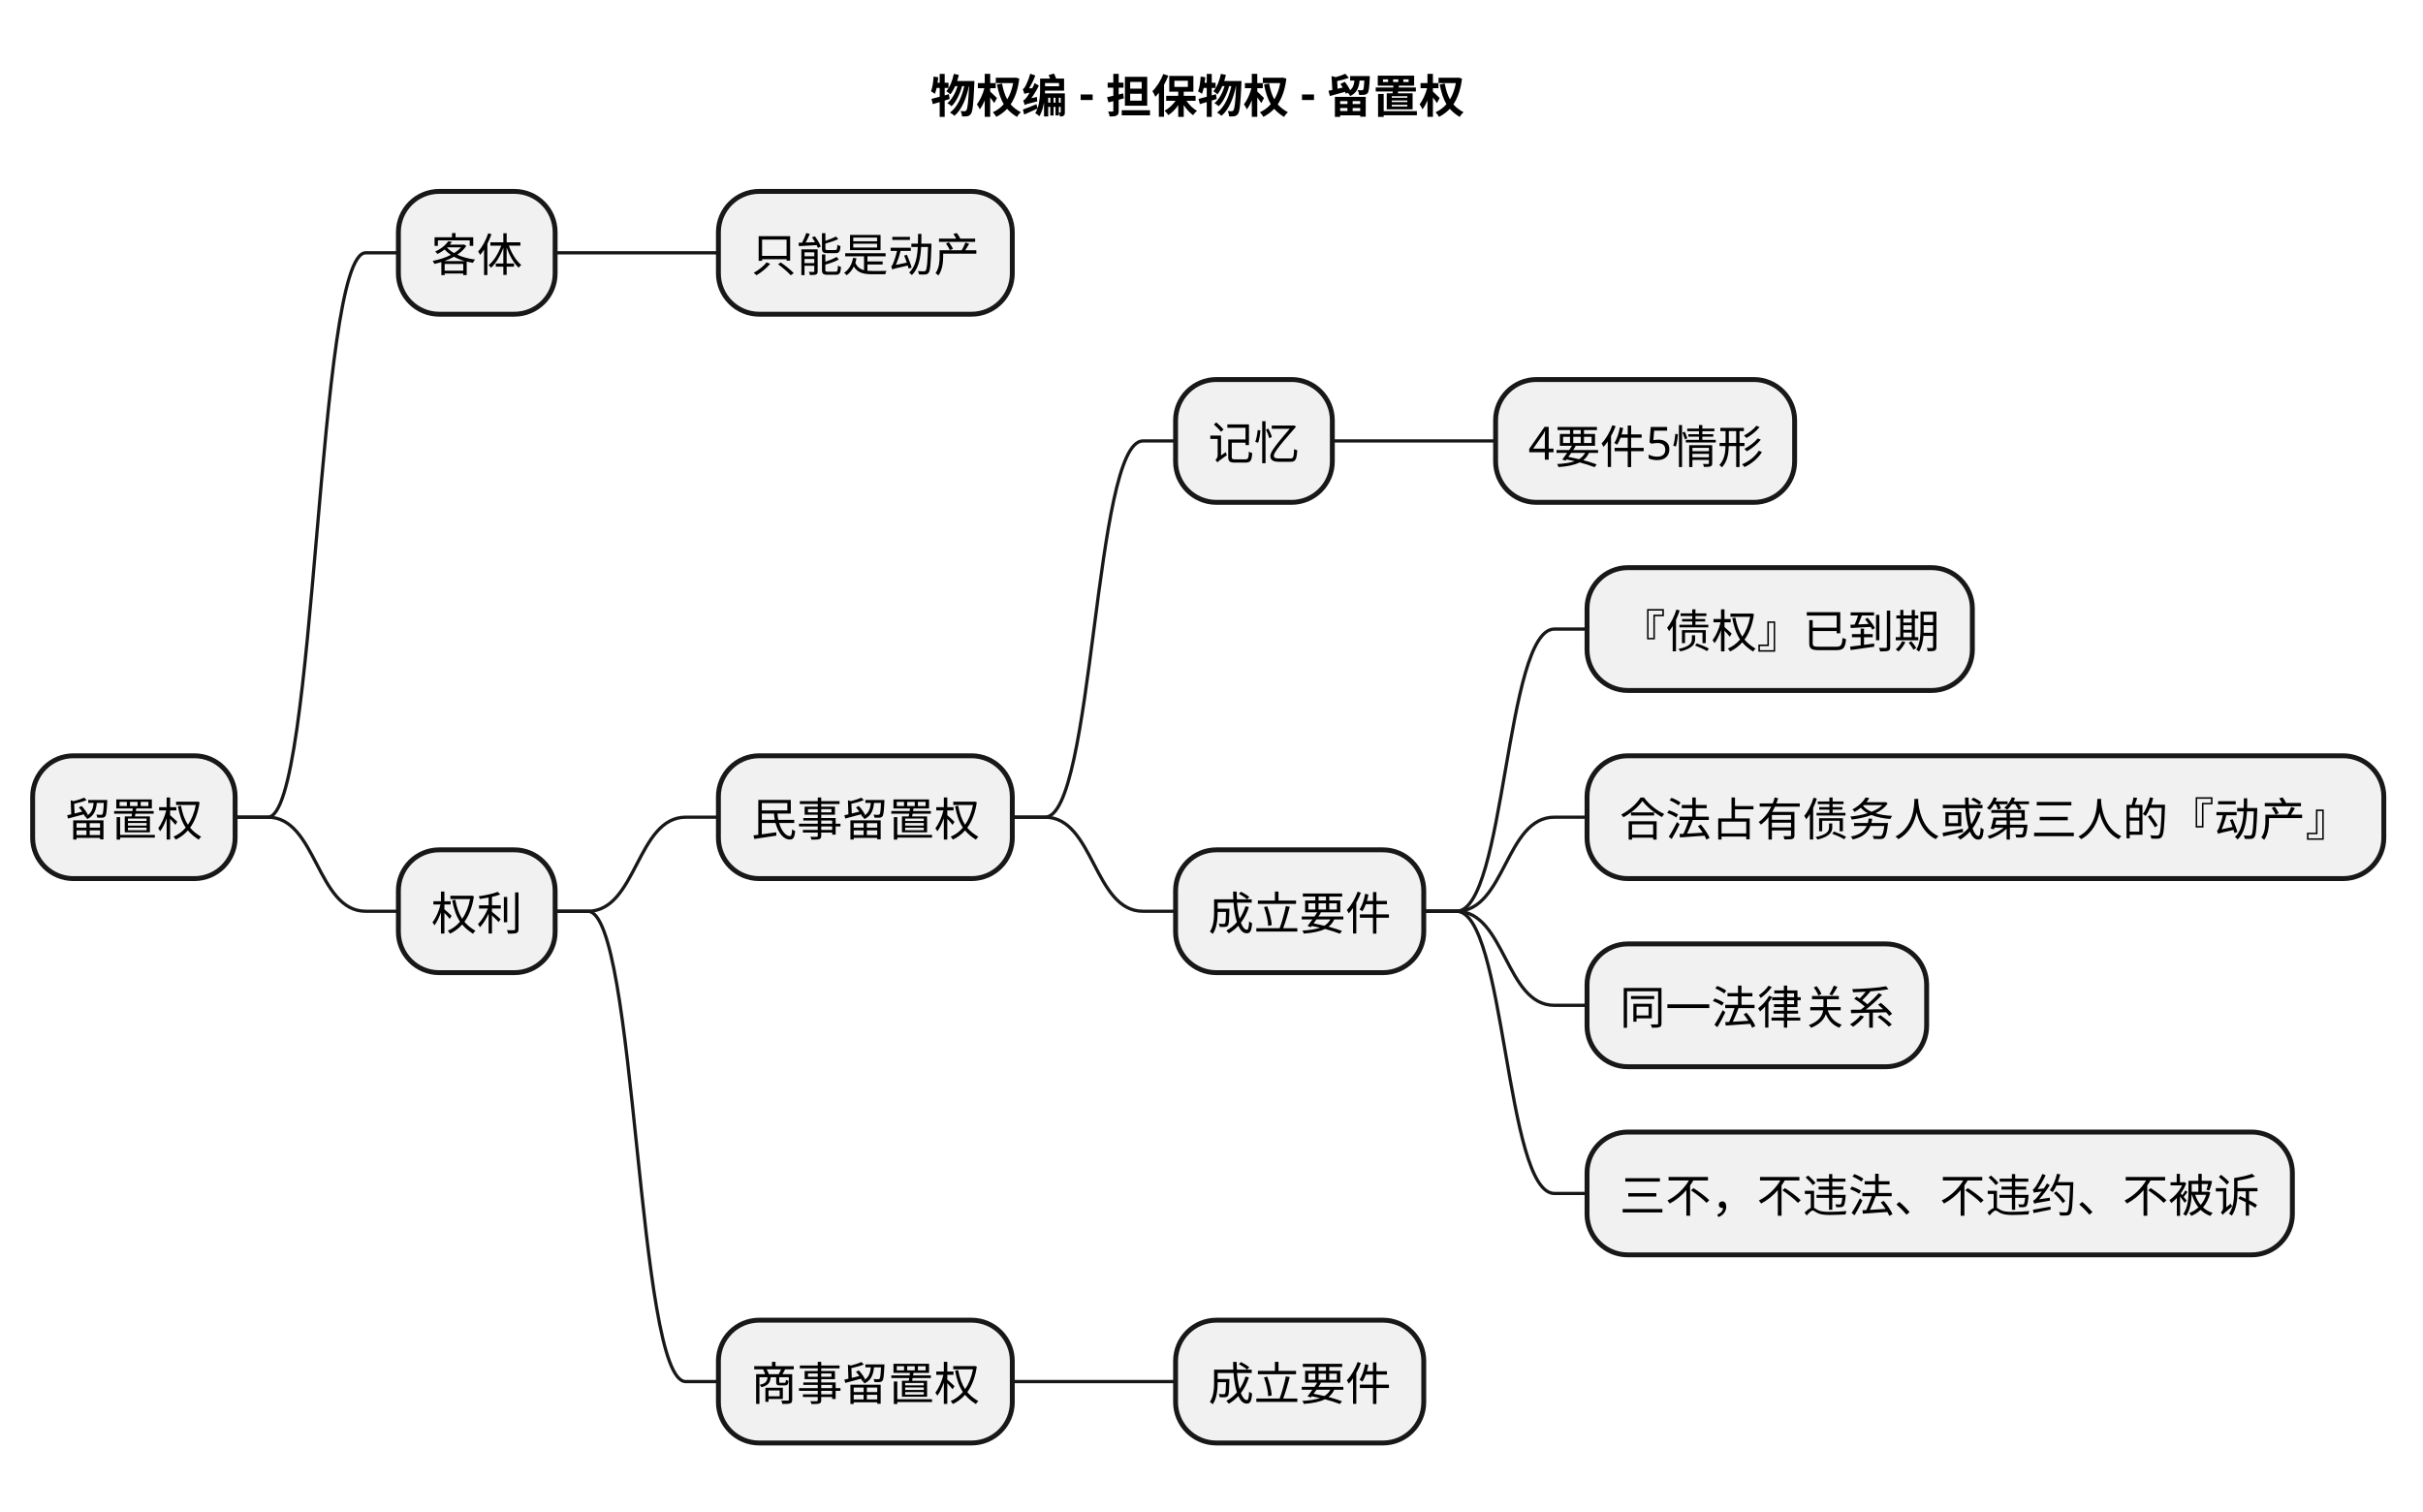
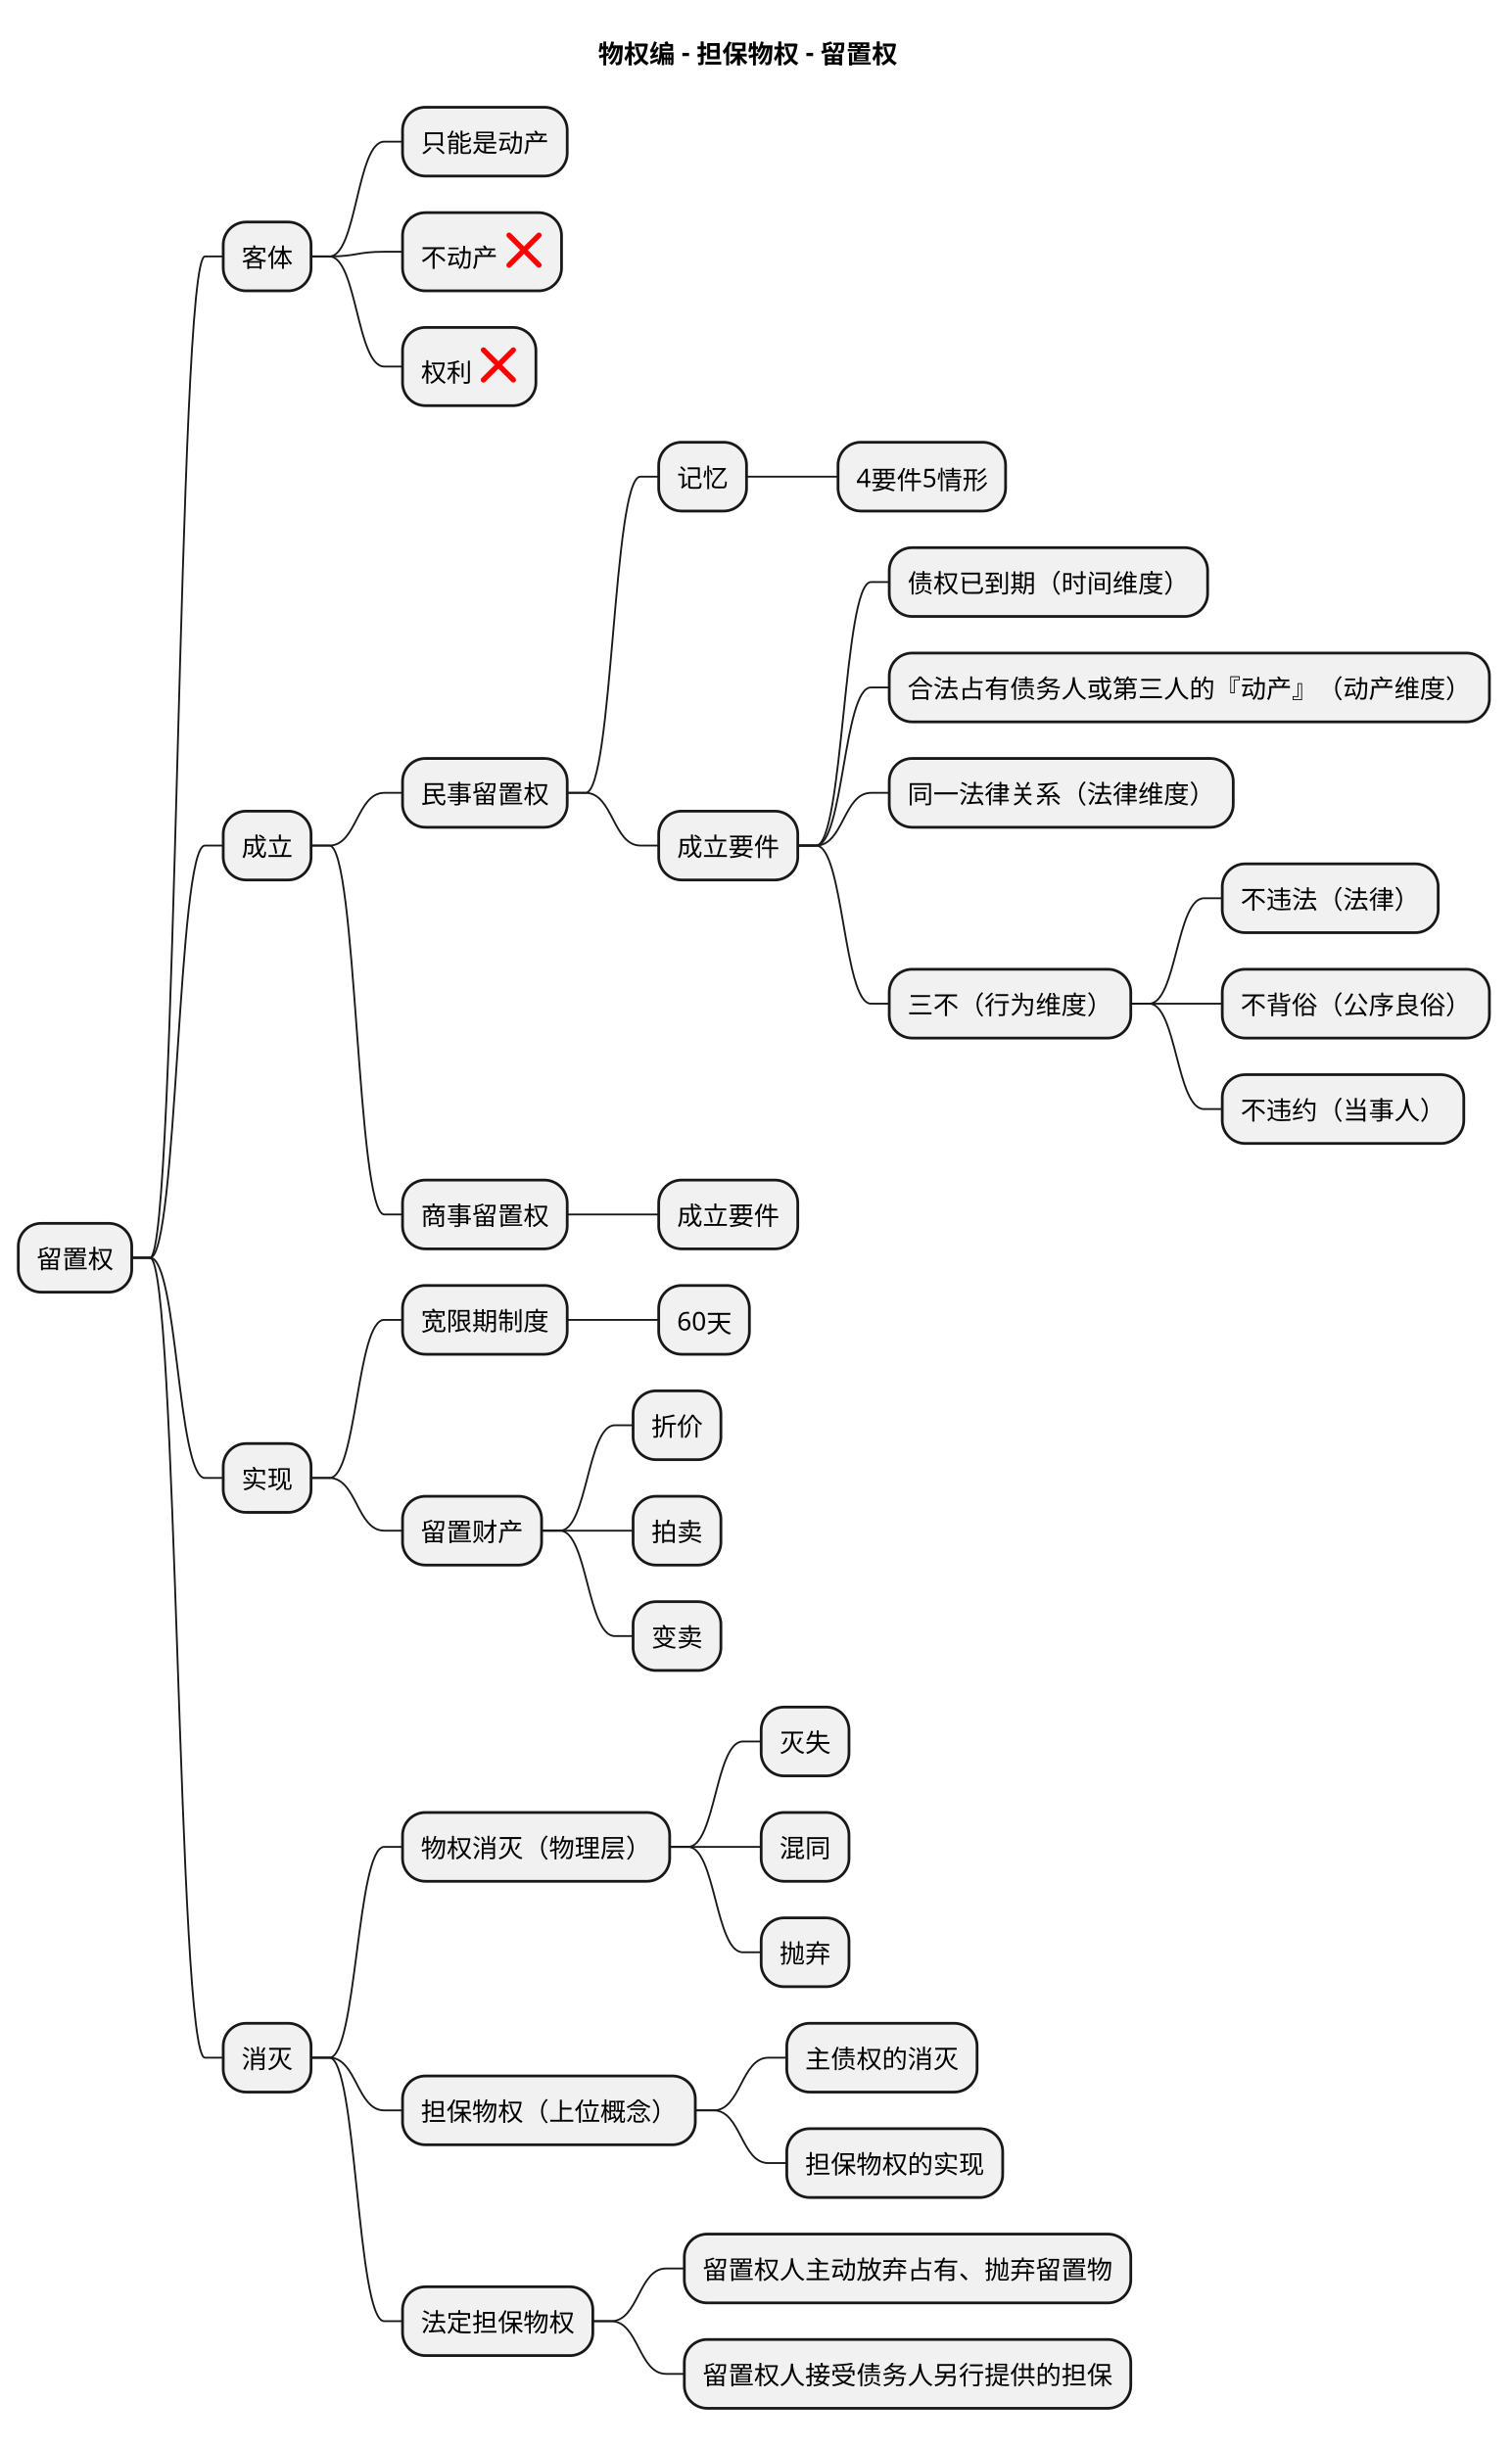
- <svg xmlns="http://www.w3.org/2000/svg" contentStyleType="text/css" height="463px" preserveAspectRatio="none" style="width:742px;height:463px;background:#FFFFFF;" version="1.1" viewBox="0 0 742 463" width="742px" zoomAndPan="magnify">
+ <svg xmlns="http://www.w3.org/2000/svg" contentStyleType="text/css" height="1338px" preserveAspectRatio="none" style="width:826px;height:1338px;background:#FFFFFF;" version="1.1" viewBox="0 0 826 1338" width="826px" zoomAndPan="magnify">
  <defs />
  <g>
-     <text fill="#000000" font-family="sans-serif" font-size="14" font-weight="bold" lengthAdjust="spacing" textLength="169.258" x="284.871" y="34.533">物权编 - 担保物权 - 留置权</text>
-     <rect fill="#F1F1F1" height="37.609" rx="12.5" ry="12.5" style="stroke:#181818;stroke-width:1.5;" width="62" x="10" y="231.438" />
-     <text fill="#000000" font-family="sans-serif" font-size="14" lengthAdjust="spacing" textLength="42" x="20" y="255.971">留置权</text>
-     <rect fill="#F1F1F1" height="37.609" rx="12.5" ry="12.5" style="stroke:#181818;stroke-width:1.5;" width="48" x="122" y="58.609" />
-     <text fill="#000000" font-family="sans-serif" font-size="14" lengthAdjust="spacing" textLength="28" x="132" y="83.143">客体</text>
+     <text fill="#000000" font-family="sans-serif" font-size="14" font-weight="bold" lengthAdjust="spacing" textLength="169.258" x="326.871" y="34.533">物权编 - 担保物权 - 留置权</text>
+     <rect fill="#F1F1F1" height="37.609" rx="12.5" ry="12.5" style="stroke:#181818;stroke-width:1.5;" width="62" x="10" y="668.648" />
+     <text fill="#000000" font-family="sans-serif" font-size="14" lengthAdjust="spacing" textLength="42" x="20" y="693.182">留置权</text>
+     <rect fill="#F1F1F1" height="37.609" rx="12.5" ry="12.5" style="stroke:#181818;stroke-width:1.5;" width="48" x="122" y="121.359" />
+     <text fill="#000000" font-family="sans-serif" font-size="14" lengthAdjust="spacing" textLength="28" x="132" y="145.893">客体</text>
    <rect fill="#F1F1F1" height="37.609" rx="12.5" ry="12.5" style="stroke:#181818;stroke-width:1.5;" width="90" x="220" y="58.609" />
    <text fill="#000000" font-family="sans-serif" font-size="14" lengthAdjust="spacing" textLength="70" x="230" y="83.143">只能是动产</text>
-     <path d="M170,77.414 L180,77.414 C195,77.414 195,77.414 210,77.414 L220,77.414 " fill="none" style="stroke:#181818;stroke-width:1;" />
-     <path d="M72,250.242 L82,250.242 C97,250.242 97,77.414 112,77.414 L122,77.414 " fill="none" style="stroke:#181818;stroke-width:1;" />
-     <rect fill="#F1F1F1" height="37.609" rx="12.5" ry="12.5" style="stroke:#181818;stroke-width:1.5;" width="48" x="122" y="260.242" />
-     <text fill="#000000" font-family="sans-serif" font-size="14" lengthAdjust="spacing" textLength="28" x="132" y="284.775">权利</text>
-     <rect fill="#F1F1F1" height="37.609" rx="12.5" ry="12.5" style="stroke:#181818;stroke-width:1.5;" width="90" x="220" y="231.438" />
-     <text fill="#000000" font-family="sans-serif" font-size="14" lengthAdjust="spacing" textLength="70" x="230" y="255.971">民事留置权</text>
-     <rect fill="#F1F1F1" height="37.609" rx="12.5" ry="12.5" style="stroke:#181818;stroke-width:1.5;" width="48" x="360" y="116.219" />
-     <text fill="#000000" font-family="sans-serif" font-size="14" lengthAdjust="spacing" textLength="28" x="370" y="140.752">记忆</text>
-     <rect fill="#F1F1F1" height="37.609" rx="12.5" ry="12.5" style="stroke:#181818;stroke-width:1.5;" width="91.572" x="458" y="116.219" />
-     <text fill="#000000" font-family="sans-serif" font-size="14" lengthAdjust="spacing" textLength="71.572" x="468" y="140.752">4要件5情形</text>
-     <path d="M408,135.023 L418,135.023 C433,135.023 433,135.023 448,135.023 L458,135.023 " fill="none" style="stroke:#181818;stroke-width:1;" />
-     <path d="M310,250.242 L320,250.242 C335,250.242 335,135.023 350,135.023 L360,135.023 " fill="none" style="stroke:#181818;stroke-width:1;" />
-     <rect fill="#F1F1F1" height="37.609" rx="12.5" ry="12.5" style="stroke:#181818;stroke-width:1.5;" width="76" x="360" y="260.242" />
-     <text fill="#000000" font-family="sans-serif" font-size="14" lengthAdjust="spacing" textLength="56" x="370" y="284.775">成立要件</text>
-     <rect fill="#F1F1F1" height="37.609" rx="12.5" ry="12.5" style="stroke:#181818;stroke-width:1.5;" width="118" x="486" y="173.828" />
-     <text fill="#000000" font-family="sans-serif" font-size="14" lengthAdjust="spacing" textLength="98" x="496" y="198.361">『债权』已到期</text>
-     <path d="M436,279.047 L446,279.047 C461,279.047 461,192.633 476,192.633 L486,192.633 " fill="none" style="stroke:#181818;stroke-width:1;" />
-     <rect fill="#F1F1F1" height="37.609" rx="12.5" ry="12.5" style="stroke:#181818;stroke-width:1.5;" width="244" x="486" y="231.438" />
-     <text fill="#000000" font-family="sans-serif" font-size="14" lengthAdjust="spacing" textLength="224" x="496" y="255.971">合法占有债务人或第三人的『动产』</text>
-     <path d="M436,279.047 L446,279.047 C461,279.047 461,250.242 476,250.242 L486,250.242 " fill="none" style="stroke:#181818;stroke-width:1;" />
-     <rect fill="#F1F1F1" height="37.609" rx="12.5" ry="12.5" style="stroke:#181818;stroke-width:1.5;" width="104" x="486" y="289.047" />
-     <text fill="#000000" font-family="sans-serif" font-size="14" lengthAdjust="spacing" textLength="84" x="496" y="313.58">同一法律关系</text>
-     <path d="M436,279.047 L446,279.047 C461,279.047 461,307.852 476,307.852 L486,307.852 " fill="none" style="stroke:#181818;stroke-width:1;" />
-     <rect fill="#F1F1F1" height="37.609" rx="12.5" ry="12.5" style="stroke:#181818;stroke-width:1.5;" width="216" x="486" y="346.656" />
-     <text fill="#000000" font-family="sans-serif" font-size="14" lengthAdjust="spacing" textLength="196" x="496" y="371.19">三不，不违法、不违约、不被诉</text>
-     <path d="M436,279.047 L446,279.047 C461,279.047 461,365.461 476,365.461 L486,365.461 " fill="none" style="stroke:#181818;stroke-width:1;" />
-     <path d="M310,250.242 L320,250.242 C335,250.242 335,279.047 350,279.047 L360,279.047 " fill="none" style="stroke:#181818;stroke-width:1;" />
-     <path d="M170,279.047 L180,279.047 C195,279.047 195,250.242 210,250.242 L220,250.242 " fill="none" style="stroke:#181818;stroke-width:1;" />
-     <rect fill="#F1F1F1" height="37.609" rx="12.5" ry="12.5" style="stroke:#181818;stroke-width:1.5;" width="90" x="220" y="404.266" />
-     <text fill="#000000" font-family="sans-serif" font-size="14" lengthAdjust="spacing" textLength="70" x="230" y="428.799">商事留置权</text>
-     <rect fill="#F1F1F1" height="37.609" rx="12.5" ry="12.5" style="stroke:#181818;stroke-width:1.5;" width="76" x="360" y="404.266" />
-     <text fill="#000000" font-family="sans-serif" font-size="14" lengthAdjust="spacing" textLength="56" x="370" y="428.799">成立要件</text>
-     <path d="M310,423.07 L320,423.07 C335,423.07 335,423.07 350,423.07 L360,423.07 " fill="none" style="stroke:#181818;stroke-width:1;" />
-     <path d="M170,279.047 L180,279.047 C195,279.047 195,423.07 210,423.07 L220,423.07 " fill="none" style="stroke:#181818;stroke-width:1;" />
-     <path d="M72,250.242 L82,250.242 C97,250.242 97,279.047 112,279.047 L122,279.047 " fill="none" style="stroke:#181818;stroke-width:1;" />
+     <path d="M170,140.164 L180,140.164 C195,140.164 195,77.414 210,77.414 L220,77.414 " fill="none" style="stroke:#181818;stroke-width:1;" />
+     <rect fill="#F1F1F1" height="42.75" rx="12.5" ry="12.5" style="stroke:#181818;stroke-width:1.5;" width="86.89" x="220" y="116.219" />
+     <text fill="#000000" font-family="sans-serif" font-size="14" lengthAdjust="spacing" textLength="42" x="230" y="145.893">不动产</text>
+     <path d="M288.451,136.72 L295.588,129.583 C296.157,129.014 296.157,128.091 295.588,127.521 C295.018,126.951 294.095,126.951 293.526,127.521 L286.389,134.658 L279.252,127.521 C278.683,126.951 277.759,126.951 277.19,127.521 C276.62,128.091 276.62,129.014 277.19,129.583 L284.326,136.72 L277.174,143.873 C276.604,144.443 276.604,145.366 277.174,145.935 C277.458,146.22 277.832,146.362 278.205,146.362 C278.578,146.362 278.952,146.22 279.236,145.935 L286.389,138.782 L293.526,145.918 C293.81,146.203 294.184,146.345 294.557,146.345 C294.93,146.345 295.303,146.203 295.588,145.918 C296.158,145.349 296.158,144.426 295.588,143.856 L288.451,136.72 " fill="#FE0000" style="stroke:;stroke-width:0;stroke-dasharray:;" />
+     <path d="M170,140.164 L180,140.164 C195,140.164 195,137.594 210,137.594 L220,137.594 " fill="none" style="stroke:#181818;stroke-width:1;" />
+     <rect fill="#F1F1F1" height="42.75" rx="12.5" ry="12.5" style="stroke:#181818;stroke-width:1.5;" width="72.89" x="220" y="178.969" />
+     <text fill="#000000" font-family="sans-serif" font-size="14" lengthAdjust="spacing" textLength="28" x="230" y="208.643">权利</text>
+     <path d="M274.451,199.47 L281.588,192.333 C282.157,191.764 282.157,190.841 281.588,190.271 C281.018,189.701 280.095,189.701 279.526,190.271 L272.389,197.408 L265.252,190.271 C264.683,189.701 263.759,189.701 263.19,190.271 C262.62,190.841 262.62,191.764 263.19,192.333 L270.326,199.47 L263.174,206.623 C262.604,207.193 262.604,208.116 263.174,208.685 C263.458,208.97 263.832,209.112 264.205,209.112 C264.578,209.112 264.952,208.97 265.236,208.685 L272.389,201.532 L279.526,208.668 C279.81,208.953 280.184,209.095 280.557,209.095 C280.93,209.095 281.303,208.953 281.588,208.668 C282.158,208.099 282.158,207.176 281.588,206.606 L274.451,199.47 " fill="#FE0000" style="stroke:;stroke-width:0;stroke-dasharray:;" />
+     <path d="M170,140.164 L180,140.164 C195,140.164 195,200.344 210,200.344 L220,200.344 " fill="none" style="stroke:#181818;stroke-width:1;" />
+     <path d="M72,687.453 L82,687.453 C97,687.453 97,140.164 112,140.164 L122,140.164 " fill="none" style="stroke:#181818;stroke-width:1;" />
+     <rect fill="#F1F1F1" height="37.609" rx="12.5" ry="12.5" style="stroke:#181818;stroke-width:1.5;" width="48" x="122" y="443.352" />
+     <text fill="#000000" font-family="sans-serif" font-size="14" lengthAdjust="spacing" textLength="28" x="132" y="467.885">成立</text>
+     <rect fill="#F1F1F1" height="37.609" rx="12.5" ry="12.5" style="stroke:#181818;stroke-width:1.5;" width="90" x="220" y="414.547" />
+     <text fill="#000000" font-family="sans-serif" font-size="14" lengthAdjust="spacing" textLength="70" x="230" y="439.08">民事留置权</text>
+     <rect fill="#F1F1F1" height="37.609" rx="12.5" ry="12.5" style="stroke:#181818;stroke-width:1.5;" width="48" x="360" y="241.719" />
+     <text fill="#000000" font-family="sans-serif" font-size="14" lengthAdjust="spacing" textLength="28" x="370" y="266.252">记忆</text>
+     <rect fill="#F1F1F1" height="37.609" rx="12.5" ry="12.5" style="stroke:#181818;stroke-width:1.5;" width="91.572" x="458" y="241.719" />
+     <text fill="#000000" font-family="sans-serif" font-size="14" lengthAdjust="spacing" textLength="71.572" x="468" y="266.252">4要件5情形</text>
+     <path d="M408,260.523 L418,260.523 C433,260.523 433,260.523 448,260.523 L458,260.523 " fill="none" style="stroke:#181818;stroke-width:1;" />
+     <path d="M310,433.352 L320,433.352 C335,433.352 335,260.523 350,260.523 L360,260.523 " fill="none" style="stroke:#181818;stroke-width:1;" />
+     <rect fill="#F1F1F1" height="37.609" rx="12.5" ry="12.5" style="stroke:#181818;stroke-width:1.5;" width="76" x="360" y="443.352" />
+     <text fill="#000000" font-family="sans-serif" font-size="14" lengthAdjust="spacing" textLength="56" x="370" y="467.885">成立要件</text>
+     <rect fill="#F1F1F1" height="37.609" rx="12.5" ry="12.5" style="stroke:#181818;stroke-width:1.5;" width="174" x="486" y="299.328" />
+     <text fill="#000000" font-family="sans-serif" font-size="14" lengthAdjust="spacing" textLength="154" x="496" y="323.861">债权已到期（时间维度）</text>
+     <path d="M436,462.156 L446,462.156 C461,462.156 461,318.133 476,318.133 L486,318.133 " fill="none" style="stroke:#181818;stroke-width:1;" />
+     <rect fill="#F1F1F1" height="37.609" rx="12.5" ry="12.5" style="stroke:#181818;stroke-width:1.5;" width="328" x="486" y="356.938" />
+     <text fill="#000000" font-family="sans-serif" font-size="14" lengthAdjust="spacing" textLength="308" x="496" y="381.471">合法占有债务人或第三人的『动产』（动产维度）</text>
+     <path d="M436,462.156 L446,462.156 C461,462.156 461,375.742 476,375.742 L486,375.742 " fill="none" style="stroke:#181818;stroke-width:1;" />
+     <rect fill="#F1F1F1" height="37.609" rx="12.5" ry="12.5" style="stroke:#181818;stroke-width:1.5;" width="188" x="486" y="414.547" />
+     <text fill="#000000" font-family="sans-serif" font-size="14" lengthAdjust="spacing" textLength="168" x="496" y="439.08">同一法律关系（法律维度）</text>
+     <path d="M436,462.156 L446,462.156 C461,462.156 461,433.352 476,433.352 L486,433.352 " fill="none" style="stroke:#181818;stroke-width:1;" />
+     <rect fill="#F1F1F1" height="37.609" rx="12.5" ry="12.5" style="stroke:#181818;stroke-width:1.5;" width="132" x="486" y="529.766" />
+     <text fill="#000000" font-family="sans-serif" font-size="14" lengthAdjust="spacing" textLength="112" x="496" y="554.299">三不（行为维度）</text>
+     <rect fill="#F1F1F1" height="37.609" rx="12.5" ry="12.5" style="stroke:#181818;stroke-width:1.5;" width="118" x="668" y="472.156" />
+     <text fill="#000000" font-family="sans-serif" font-size="14" lengthAdjust="spacing" textLength="98" x="678" y="496.69">不违法（法律）</text>
+     <path d="M618,548.57 L628,548.57 C643,548.57 643,490.961 658,490.961 L668,490.961 " fill="none" style="stroke:#181818;stroke-width:1;" />
+     <rect fill="#F1F1F1" height="37.609" rx="12.5" ry="12.5" style="stroke:#181818;stroke-width:1.5;" width="146" x="668" y="529.766" />
+     <text fill="#000000" font-family="sans-serif" font-size="14" lengthAdjust="spacing" textLength="126" x="678" y="554.299">不背俗（公序良俗）</text>
+     <path d="M618,548.57 L628,548.57 C643,548.57 643,548.57 658,548.57 L668,548.57 " fill="none" style="stroke:#181818;stroke-width:1;" />
+     <rect fill="#F1F1F1" height="37.609" rx="12.5" ry="12.5" style="stroke:#181818;stroke-width:1.5;" width="132" x="668" y="587.375" />
+     <text fill="#000000" font-family="sans-serif" font-size="14" lengthAdjust="spacing" textLength="112" x="678" y="611.908">不违约（当事人）</text>
+     <path d="M618,548.57 L628,548.57 C643,548.57 643,606.18 658,606.18 L668,606.18 " fill="none" style="stroke:#181818;stroke-width:1;" />
+     <path d="M436,462.156 L446,462.156 C461,462.156 461,548.57 476,548.57 L486,548.57 " fill="none" style="stroke:#181818;stroke-width:1;" />
+     <path d="M310,433.352 L320,433.352 C335,433.352 335,462.156 350,462.156 L360,462.156 " fill="none" style="stroke:#181818;stroke-width:1;" />
+     <path d="M170,462.156 L180,462.156 C195,462.156 195,433.352 210,433.352 L220,433.352 " fill="none" style="stroke:#181818;stroke-width:1;" />
+     <rect fill="#F1F1F1" height="37.609" rx="12.5" ry="12.5" style="stroke:#181818;stroke-width:1.5;" width="90" x="220" y="644.984" />
+     <text fill="#000000" font-family="sans-serif" font-size="14" lengthAdjust="spacing" textLength="70" x="230" y="669.518">商事留置权</text>
+     <rect fill="#F1F1F1" height="37.609" rx="12.5" ry="12.5" style="stroke:#181818;stroke-width:1.5;" width="76" x="360" y="644.984" />
+     <text fill="#000000" font-family="sans-serif" font-size="14" lengthAdjust="spacing" textLength="56" x="370" y="669.518">成立要件</text>
+     <path d="M310,663.789 L320,663.789 C335,663.789 335,663.789 350,663.789 L360,663.789 " fill="none" style="stroke:#181818;stroke-width:1;" />
+     <path d="M170,462.156 L180,462.156 C195,462.156 195,663.789 210,663.789 L220,663.789 " fill="none" style="stroke:#181818;stroke-width:1;" />
+     <path d="M72,687.453 L82,687.453 C97,687.453 97,462.156 112,462.156 L122,462.156 " fill="none" style="stroke:#181818;stroke-width:1;" />
+     <rect fill="#F1F1F1" height="37.609" rx="12.5" ry="12.5" style="stroke:#181818;stroke-width:1.5;" width="48" x="122" y="789.008" />
+     <text fill="#000000" font-family="sans-serif" font-size="14" lengthAdjust="spacing" textLength="28" x="132" y="813.541">实现</text>
+     <rect fill="#F1F1F1" height="37.609" rx="12.5" ry="12.5" style="stroke:#181818;stroke-width:1.5;" width="90" x="220" y="702.594" />
+     <text fill="#000000" font-family="sans-serif" font-size="14" lengthAdjust="spacing" textLength="70" x="230" y="727.127">宽限期制度</text>
+     <rect fill="#F1F1F1" height="37.609" rx="12.5" ry="12.5" style="stroke:#181818;stroke-width:1.5;" width="49.572" x="360" y="702.594" />
+     <text fill="#000000" font-family="sans-serif" font-size="14" lengthAdjust="spacing" textLength="29.572" x="370" y="727.127">60天</text>
+     <path d="M310,721.398 L320,721.398 C335,721.398 335,721.398 350,721.398 L360,721.398 " fill="none" style="stroke:#181818;stroke-width:1;" />
+     <path d="M170,807.812 L180,807.812 C195,807.812 195,721.398 210,721.398 L220,721.398 " fill="none" style="stroke:#181818;stroke-width:1;" />
+     <rect fill="#F1F1F1" height="37.609" rx="12.5" ry="12.5" style="stroke:#181818;stroke-width:1.5;" width="76" x="220" y="817.812" />
+     <text fill="#000000" font-family="sans-serif" font-size="14" lengthAdjust="spacing" textLength="56" x="230" y="842.346">留置财产</text>
+     <rect fill="#F1F1F1" height="37.609" rx="12.5" ry="12.5" style="stroke:#181818;stroke-width:1.5;" width="48" x="346" y="760.203" />
+     <text fill="#000000" font-family="sans-serif" font-size="14" lengthAdjust="spacing" textLength="28" x="356" y="784.736">折价</text>
+     <path d="M296,836.617 L306,836.617 C321,836.617 321,779.008 336,779.008 L346,779.008 " fill="none" style="stroke:#181818;stroke-width:1;" />
+     <rect fill="#F1F1F1" height="37.609" rx="12.5" ry="12.5" style="stroke:#181818;stroke-width:1.5;" width="48" x="346" y="817.812" />
+     <text fill="#000000" font-family="sans-serif" font-size="14" lengthAdjust="spacing" textLength="28" x="356" y="842.346">拍卖</text>
+     <path d="M296,836.617 L306,836.617 C321,836.617 321,836.617 336,836.617 L346,836.617 " fill="none" style="stroke:#181818;stroke-width:1;" />
+     <rect fill="#F1F1F1" height="37.609" rx="12.5" ry="12.5" style="stroke:#181818;stroke-width:1.5;" width="48" x="346" y="875.422" />
+     <text fill="#000000" font-family="sans-serif" font-size="14" lengthAdjust="spacing" textLength="28" x="356" y="899.955">变卖</text>
+     <path d="M296,836.617 L306,836.617 C321,836.617 321,894.227 336,894.227 L346,894.227 " fill="none" style="stroke:#181818;stroke-width:1;" />
+     <path d="M170,807.812 L180,807.812 C195,807.812 195,836.617 210,836.617 L220,836.617 " fill="none" style="stroke:#181818;stroke-width:1;" />
+     <path d="M72,687.453 L82,687.453 C97,687.453 97,807.812 112,807.812 L122,807.812 " fill="none" style="stroke:#181818;stroke-width:1;" />
+     <rect fill="#F1F1F1" height="37.609" rx="12.5" ry="12.5" style="stroke:#181818;stroke-width:1.5;" width="48" x="122" y="1105.859" />
+     <text fill="#000000" font-family="sans-serif" font-size="14" lengthAdjust="spacing" textLength="28" x="132" y="1130.393">消灭</text>
+     <rect fill="#F1F1F1" height="37.609" rx="12.5" ry="12.5" style="stroke:#181818;stroke-width:1.5;" width="146" x="220" y="990.641" />
+     <text fill="#000000" font-family="sans-serif" font-size="14" lengthAdjust="spacing" textLength="126" x="230" y="1015.174">物权消灭（物理层）</text>
+     <rect fill="#F1F1F1" height="37.609" rx="12.5" ry="12.5" style="stroke:#181818;stroke-width:1.5;" width="48" x="416" y="933.031" />
+     <text fill="#000000" font-family="sans-serif" font-size="14" lengthAdjust="spacing" textLength="28" x="426" y="957.564">灭失</text>
+     <path d="M366,1009.445 L376,1009.445 C391,1009.445 391,951.836 406,951.836 L416,951.836 " fill="none" style="stroke:#181818;stroke-width:1;" />
+     <rect fill="#F1F1F1" height="37.609" rx="12.5" ry="12.5" style="stroke:#181818;stroke-width:1.5;" width="48" x="416" y="990.641" />
+     <text fill="#000000" font-family="sans-serif" font-size="14" lengthAdjust="spacing" textLength="28" x="426" y="1015.174">混同</text>
+     <path d="M366,1009.445 L376,1009.445 C391,1009.445 391,1009.445 406,1009.445 L416,1009.445 " fill="none" style="stroke:#181818;stroke-width:1;" />
+     <rect fill="#F1F1F1" height="37.609" rx="12.5" ry="12.5" style="stroke:#181818;stroke-width:1.5;" width="48" x="416" y="1048.25" />
+     <text fill="#000000" font-family="sans-serif" font-size="14" lengthAdjust="spacing" textLength="28" x="426" y="1072.783">抛弃</text>
+     <path d="M366,1009.445 L376,1009.445 C391,1009.445 391,1067.055 406,1067.055 L416,1067.055 " fill="none" style="stroke:#181818;stroke-width:1;" />
+     <path d="M170,1124.664 L180,1124.664 C195,1124.664 195,1009.445 210,1009.445 L220,1009.445 " fill="none" style="stroke:#181818;stroke-width:1;" />
+     <rect fill="#F1F1F1" height="37.609" rx="12.5" ry="12.5" style="stroke:#181818;stroke-width:1.5;" width="160" x="220" y="1134.664" />
+     <text fill="#000000" font-family="sans-serif" font-size="14" lengthAdjust="spacing" textLength="140" x="230" y="1159.197">担保物权（上位概念）</text>
+     <rect fill="#F1F1F1" height="37.609" rx="12.5" ry="12.5" style="stroke:#181818;stroke-width:1.5;" width="104" x="430" y="1105.859" />
+     <text fill="#000000" font-family="sans-serif" font-size="14" lengthAdjust="spacing" textLength="84" x="440" y="1130.393">主债权的消灭</text>
+     <path d="M380,1153.469 L390,1153.469 C405,1153.469 405,1124.664 420,1124.664 L430,1124.664 " fill="none" style="stroke:#181818;stroke-width:1;" />
+     <rect fill="#F1F1F1" height="37.609" rx="12.5" ry="12.5" style="stroke:#181818;stroke-width:1.5;" width="118" x="430" y="1163.469" />
+     <text fill="#000000" font-family="sans-serif" font-size="14" lengthAdjust="spacing" textLength="98" x="440" y="1188.002">担保物权的实现</text>
+     <path d="M380,1153.469 L390,1153.469 C405,1153.469 405,1182.273 420,1182.273 L430,1182.273 " fill="none" style="stroke:#181818;stroke-width:1;" />
+     <path d="M170,1124.664 L180,1124.664 C195,1124.664 195,1153.469 210,1153.469 L220,1153.469 " fill="none" style="stroke:#181818;stroke-width:1;" />
+     <rect fill="#F1F1F1" height="37.609" rx="12.5" ry="12.5" style="stroke:#181818;stroke-width:1.5;" width="104" x="220" y="1249.883" />
+     <text fill="#000000" font-family="sans-serif" font-size="14" lengthAdjust="spacing" textLength="84" x="230" y="1274.416">法定担保物权</text>
+     <rect fill="#F1F1F1" height="37.609" rx="12.5" ry="12.5" style="stroke:#181818;stroke-width:1.5;" width="244" x="374" y="1221.078" />
+     <text fill="#000000" font-family="sans-serif" font-size="14" lengthAdjust="spacing" textLength="224" x="384" y="1245.611">留置权人主动放弃占有、抛弃留置物</text>
+     <path d="M324,1268.688 L334,1268.688 C349,1268.688 349,1239.883 364,1239.883 L374,1239.883 " fill="none" style="stroke:#181818;stroke-width:1;" />
+     <rect fill="#F1F1F1" height="37.609" rx="12.5" ry="12.5" style="stroke:#181818;stroke-width:1.5;" width="244" x="374" y="1278.688" />
+     <text fill="#000000" font-family="sans-serif" font-size="14" lengthAdjust="spacing" textLength="224" x="384" y="1303.221">留置权人接受债务人另行提供的担保</text>
+     <path d="M324,1268.688 L334,1268.688 C349,1268.688 349,1297.492 364,1297.492 L374,1297.492 " fill="none" style="stroke:#181818;stroke-width:1;" />
+     <path d="M170,1124.664 L180,1124.664 C195,1124.664 195,1268.688 210,1268.688 L220,1268.688 " fill="none" style="stroke:#181818;stroke-width:1;" />
+     <path d="M72,687.453 L82,687.453 C97,687.453 97,1124.664 112,1124.664 L122,1124.664 " fill="none" style="stroke:#181818;stroke-width:1;" />
  </g>
</svg>
